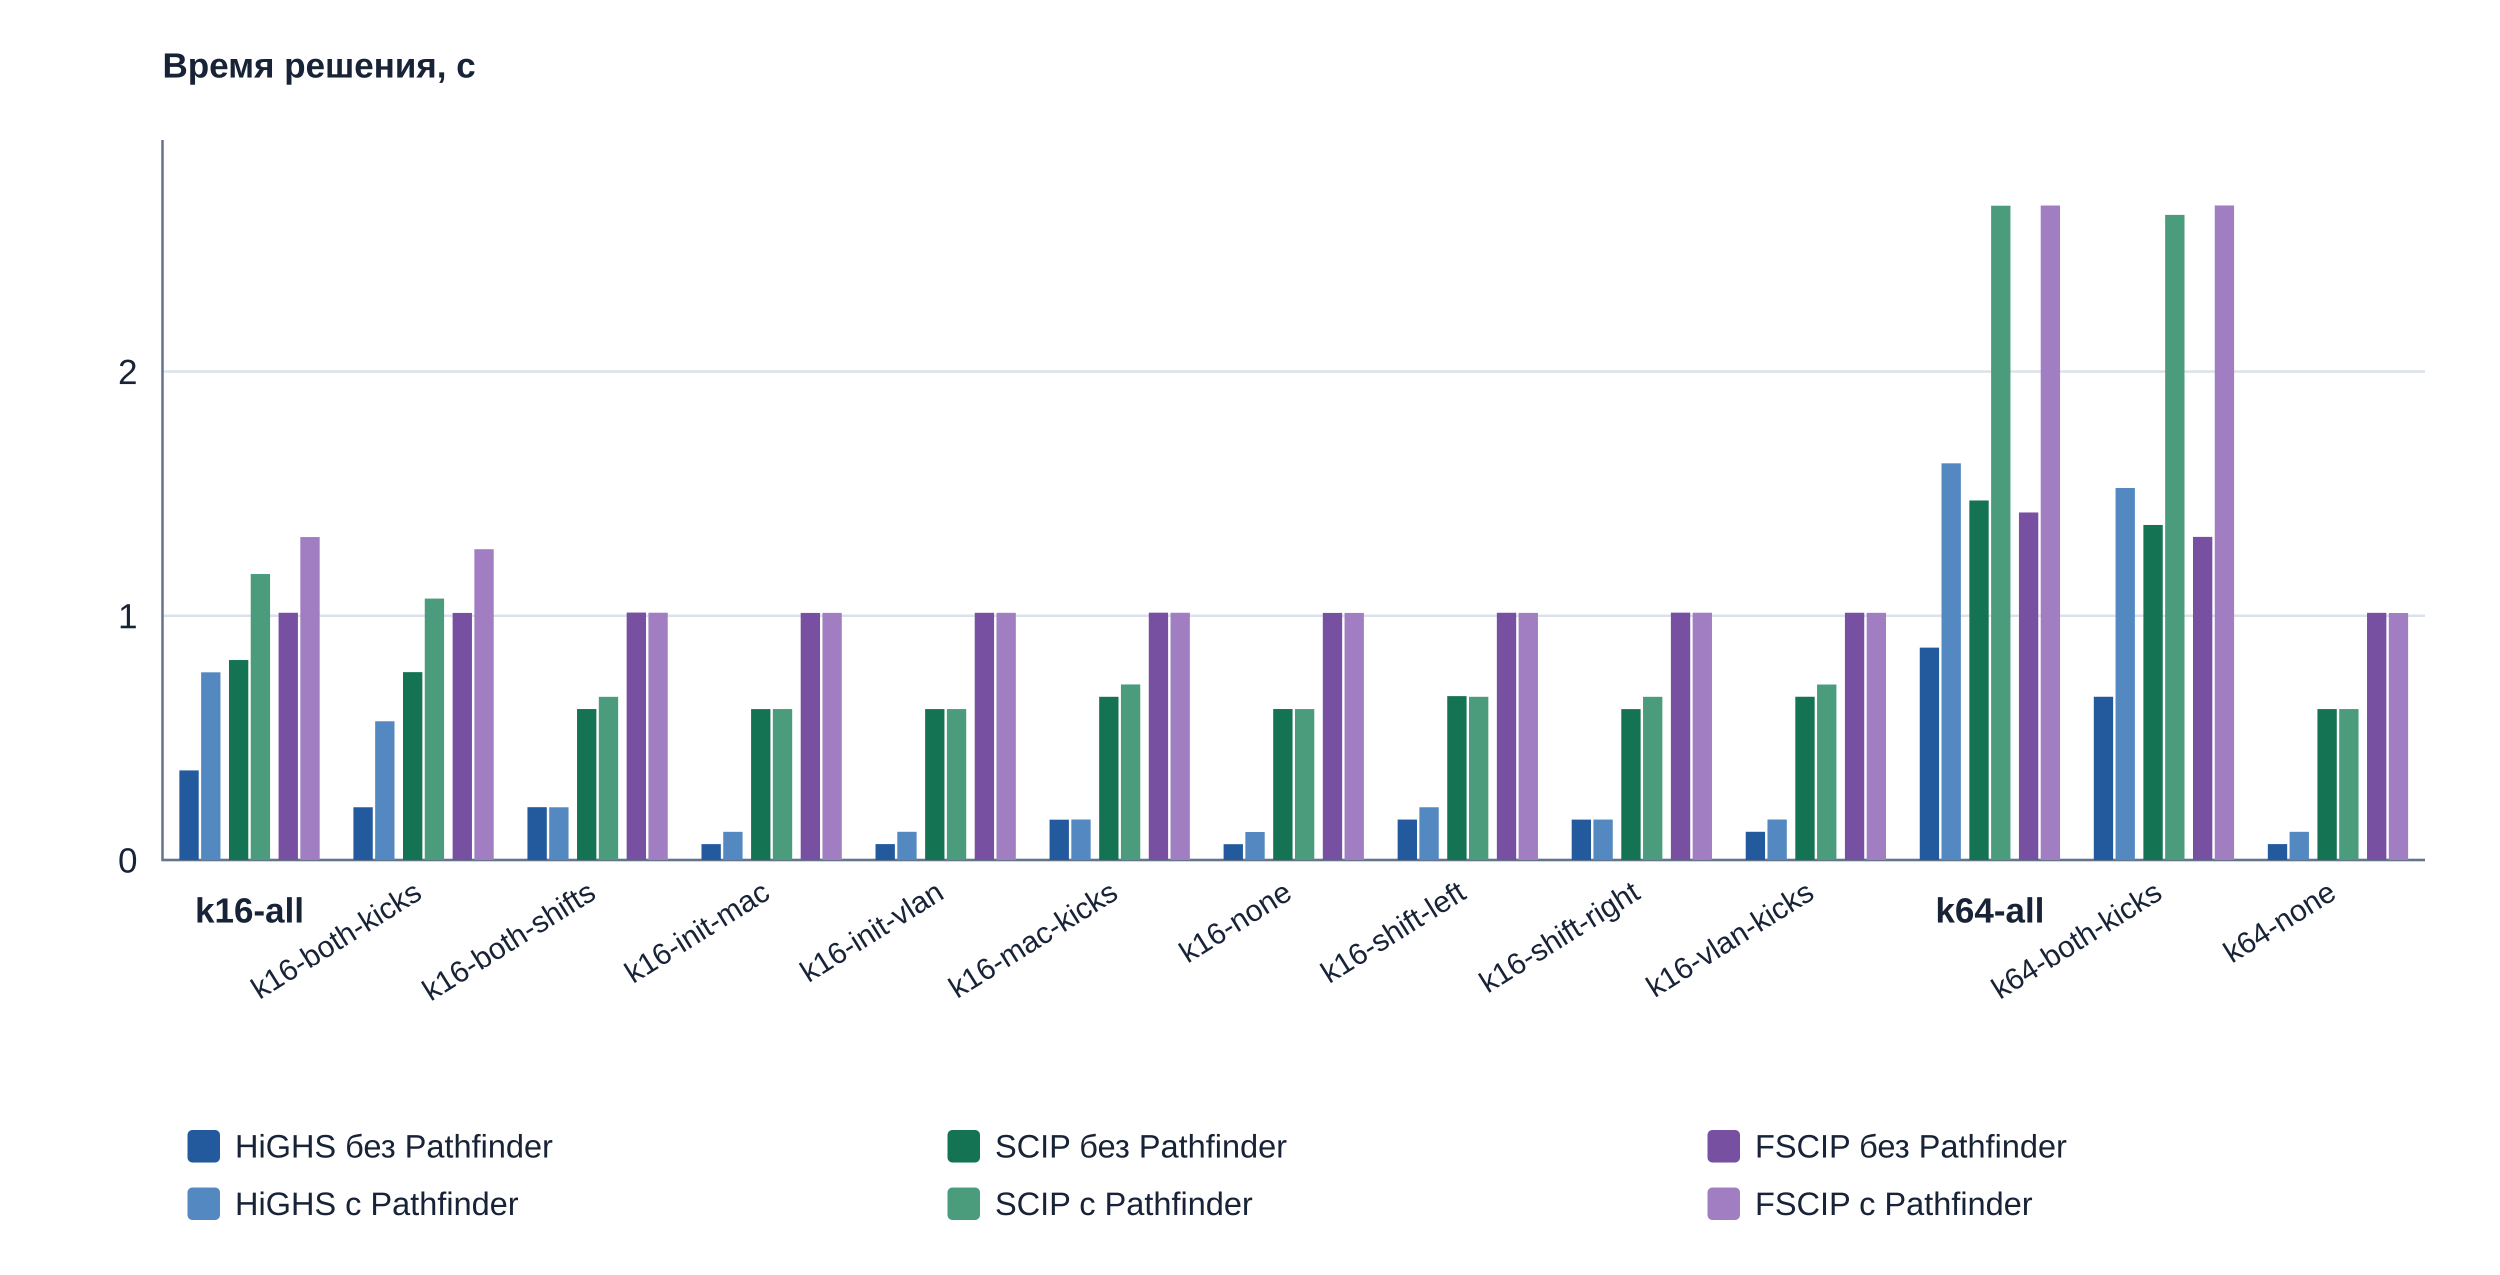
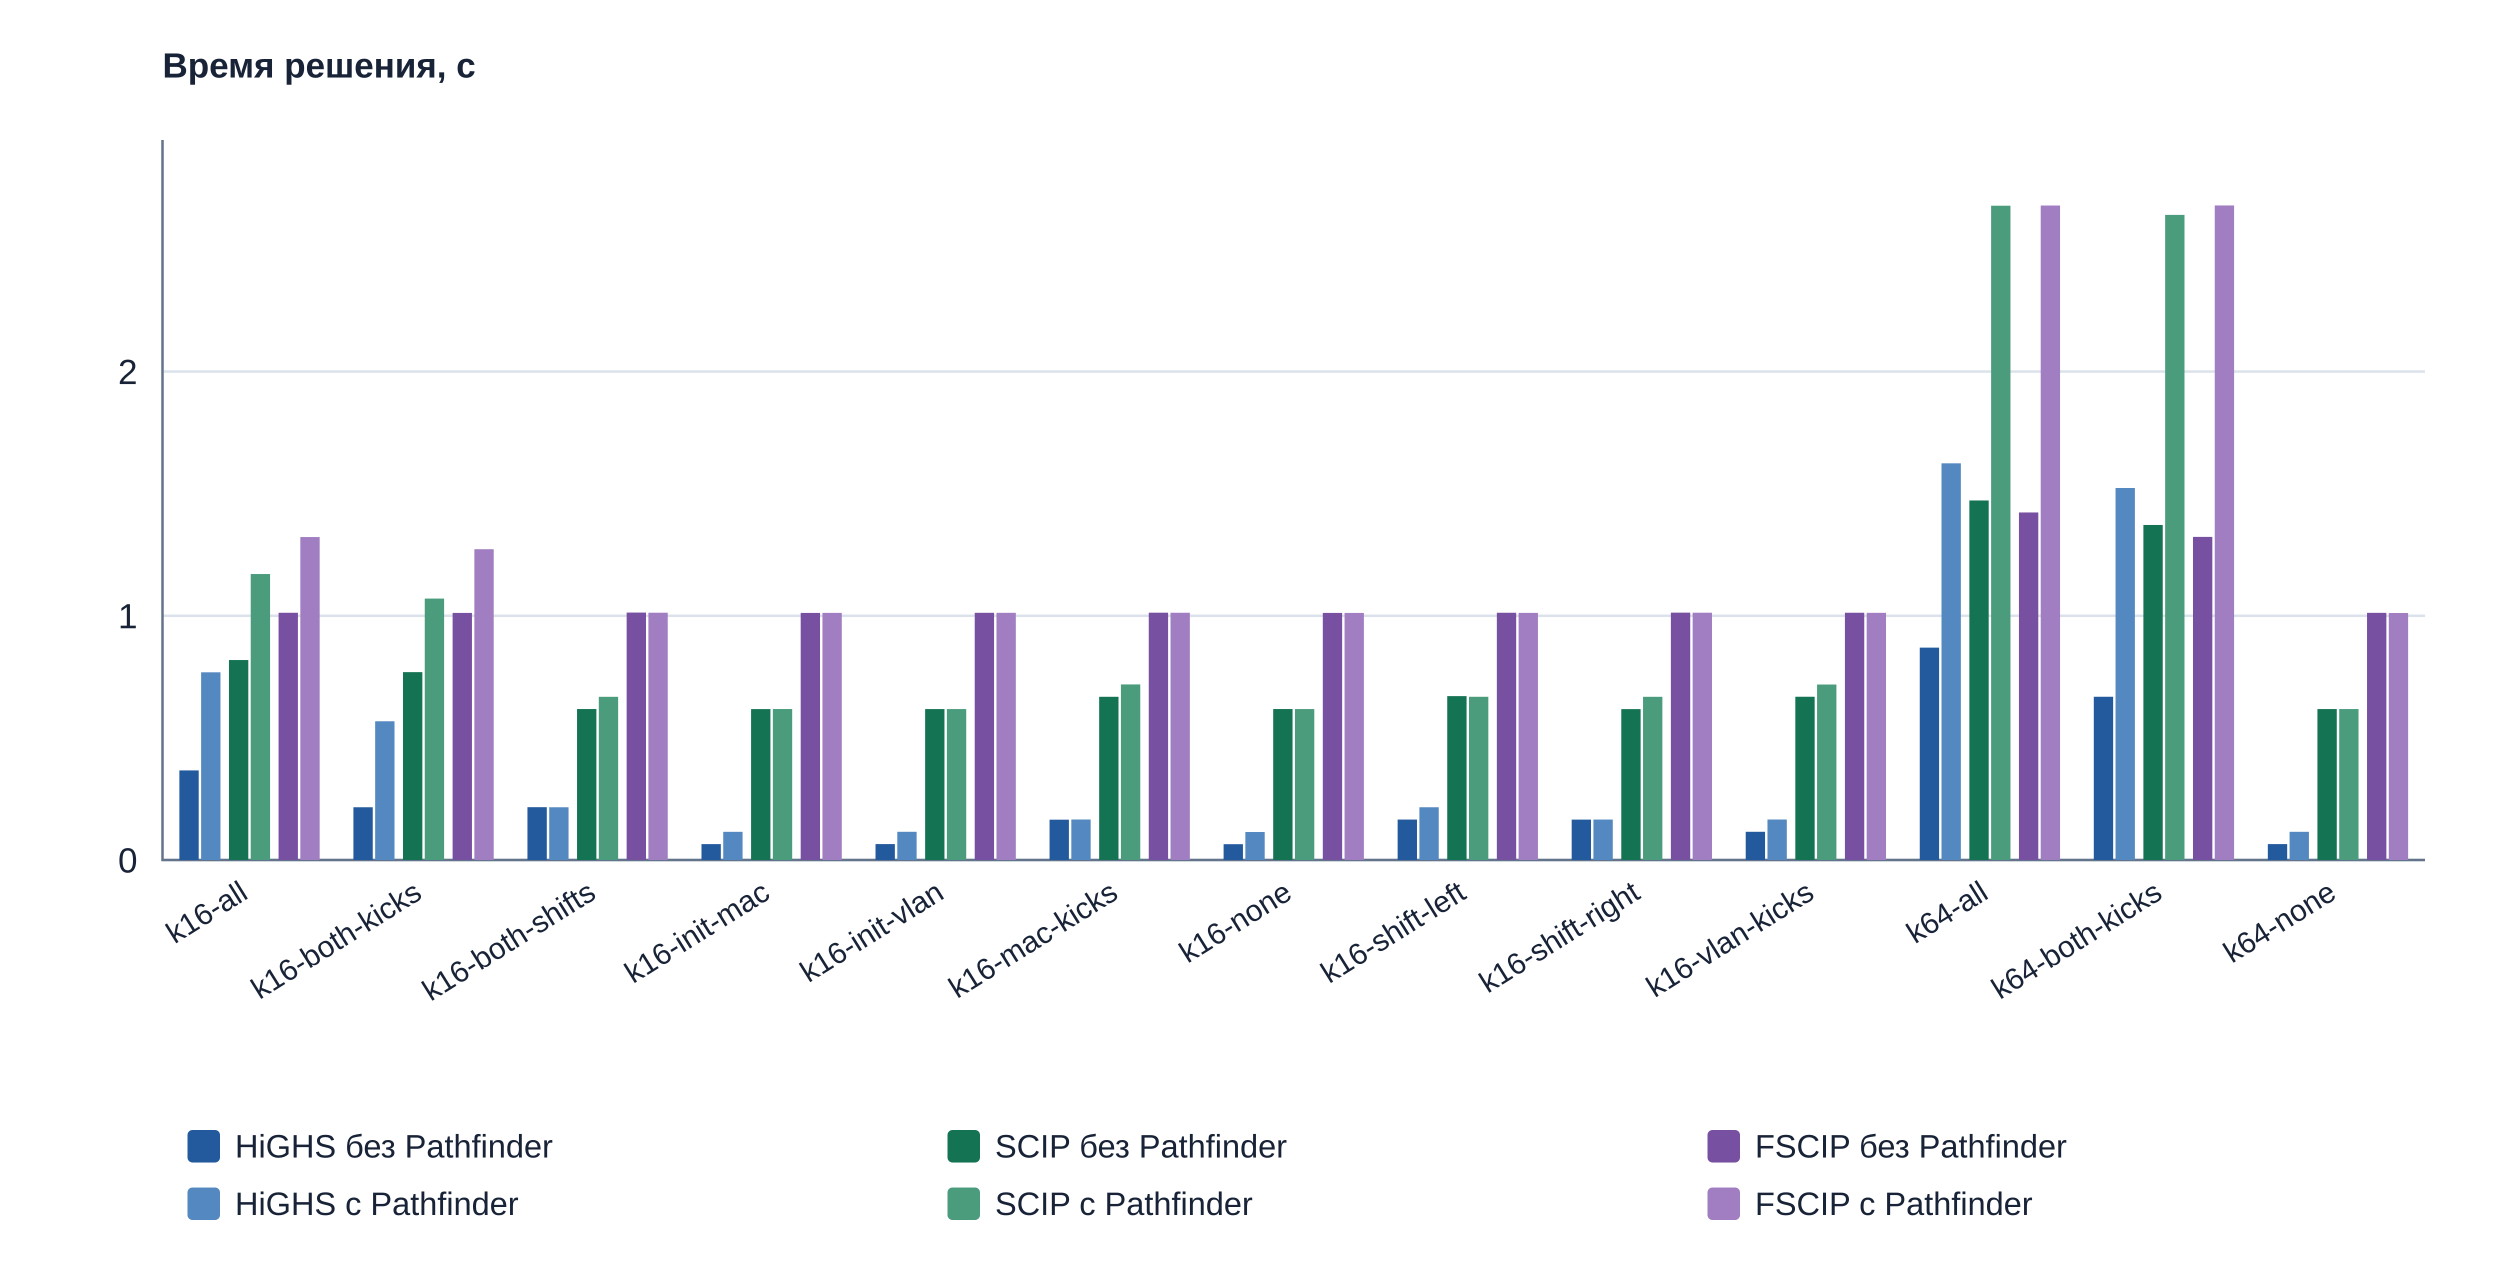
<svg xmlns="http://www.w3.org/2000/svg" viewBox="0 0 1000 510" width="1000" height="510" role="img">
  <rect width="100%" height="100%" fill="white" />
  <g font-family="Arial, sans-serif" font-size="14" fill="#182337">
    <text x="65" y="31" font-weight="bold">Время решения, с</text>
    <path d="M65 344.00H970" stroke="#dce2eb" />
    <text x="55" y="349.0" text-anchor="end">0</text>
    <path d="M65 246.31H970" stroke="#dce2eb" />
    <text x="55" y="251.31" text-anchor="end">1</text>
    <path d="M65 148.62H970" stroke="#dce2eb" />
    <text x="55" y="153.62" text-anchor="end">2</text>
    <path d="M65 56V344H970" fill="none" stroke="#64748b" />
    <rect x="71.749" y="308.162" width="7.735" height="35.838" fill="#235a9e" />
    <rect x="80.451" y="268.924" width="7.735" height="75.076" fill="#5488c0" />
    <rect x="91.589" y="264.015" width="7.735" height="79.984" fill="#147353" />
    <rect x="100.291" y="229.61" width="7.735" height="114.39" fill="#4a9c7d" />
    <rect x="111.43" y="245.106" width="7.735" height="98.894" fill="#7750a1" />
    <rect x="120.132" y="214.821" width="7.735" height="129.179" fill="#a17dc1" />
-     <text x="99.808" y="369" text-anchor="middle" font-weight="bold">k16-all</text>
+     <text x="99.808" y="359" text-anchor="end" font-size="12" transform="rotate(-32 99.80769 359)">k16-all</text>
    <rect x="141.364" y="322.902" width="7.735" height="21.098" fill="#235a9e" />
    <rect x="150.066" y="288.51" width="7.735" height="55.49" fill="#5488c0" />
    <rect x="161.205" y="268.855" width="7.735" height="75.145" fill="#147353" />
    <rect x="169.907" y="239.429" width="7.735" height="104.571" fill="#4a9c7d" />
    <rect x="181.045" y="245.168" width="7.735" height="98.832" fill="#7750a1" />
    <rect x="189.747" y="219.683" width="7.735" height="124.317" fill="#a17dc1" />
    <text x="169.423" y="359" text-anchor="end" font-size="12" transform="rotate(-32 169.4231 359)">k16-both-kicks</text>
    <rect x="210.98" y="322.874" width="7.735" height="21.126" fill="#235a9e" />
    <rect x="219.682" y="322.91" width="7.735" height="21.09" fill="#5488c0" />
    <rect x="230.82" y="283.619" width="7.735" height="60.381" fill="#147353" />
    <rect x="239.522" y="278.726" width="7.735" height="65.274" fill="#4a9c7d" />
    <rect x="250.66" y="245.03" width="7.735" height="98.97" fill="#7750a1" />
    <rect x="259.362" y="245.087" width="7.735" height="98.913" fill="#a17dc1" />
    <text x="239.038" y="359" text-anchor="end" font-size="12" transform="rotate(-32 239.0385 359)">k16-both-shifts</text>
    <rect x="280.595" y="337.645" width="7.735" height="6.355" fill="#235a9e" />
    <rect x="289.297" y="332.733" width="7.735" height="11.267" fill="#5488c0" />
    <rect x="300.435" y="283.636" width="7.735" height="60.364" fill="#147353" />
    <rect x="309.137" y="283.618" width="7.735" height="60.382" fill="#4a9c7d" />
    <rect x="320.276" y="245.168" width="7.735" height="98.832" fill="#7750a1" />
    <rect x="328.978" y="245.155" width="7.735" height="98.845" fill="#a17dc1" />
    <text x="308.654" y="359" text-anchor="end" font-size="12" transform="rotate(-32 308.6538 359)">k16-init-mac</text>
    <rect x="350.21" y="337.633" width="7.735" height="6.367" fill="#235a9e" />
    <rect x="358.912" y="332.72" width="7.735" height="11.28" fill="#5488c0" />
    <rect x="370.051" y="283.629" width="7.735" height="60.371" fill="#147353" />
    <rect x="378.753" y="283.627" width="7.735" height="60.373" fill="#4a9c7d" />
    <rect x="389.891" y="245.118" width="7.735" height="98.882" fill="#7750a1" />
    <rect x="398.593" y="245.127" width="7.735" height="98.873" fill="#a17dc1" />
    <text x="378.269" y="359" text-anchor="end" font-size="12" transform="rotate(-32 378.2692 359)">k16-init-vlan</text>
    <rect x="419.826" y="327.873" width="7.735" height="16.127" fill="#235a9e" />
    <rect x="428.528" y="327.801" width="7.735" height="16.199" fill="#5488c0" />
    <rect x="439.666" y="278.718" width="7.735" height="65.282" fill="#147353" />
    <rect x="448.368" y="273.774" width="7.735" height="70.226" fill="#4a9c7d" />
    <rect x="459.507" y="245.077" width="7.735" height="98.923" fill="#7750a1" />
    <rect x="468.208" y="245.103" width="7.735" height="98.897" fill="#a17dc1" />
    <text x="447.885" y="359" text-anchor="end" font-size="12" transform="rotate(-32 447.8846 359)">k16-mac-kicks</text>
    <rect x="489.441" y="337.676" width="7.735" height="6.324" fill="#235a9e" />
    <rect x="498.143" y="332.805" width="7.735" height="11.195" fill="#5488c0" />
    <rect x="509.282" y="283.615" width="7.735" height="60.385" fill="#147353" />
    <rect x="517.983" y="283.626" width="7.735" height="60.374" fill="#4a9c7d" />
    <rect x="529.122" y="245.165" width="7.735" height="98.835" fill="#7750a1" />
    <rect x="537.824" y="245.172" width="7.735" height="98.828" fill="#a17dc1" />
    <text x="517.5" y="359" text-anchor="end" font-size="12" transform="rotate(-32 517.5 359)">k16-none</text>
    <rect x="559.057" y="327.826" width="7.735" height="16.174" fill="#235a9e" />
    <rect x="567.758" y="322.903" width="7.735" height="21.097" fill="#5488c0" />
    <rect x="578.897" y="278.448" width="7.735" height="65.552" fill="#147353" />
    <rect x="587.599" y="278.716" width="7.735" height="65.284" fill="#4a9c7d" />
    <rect x="598.737" y="245.104" width="7.735" height="98.896" fill="#7750a1" />
    <rect x="607.439" y="245.155" width="7.735" height="98.845" fill="#a17dc1" />
    <text x="587.115" y="359" text-anchor="end" font-size="12" transform="rotate(-32 587.1154 359)">k16-shift-left</text>
    <rect x="628.672" y="327.843" width="7.735" height="16.157" fill="#235a9e" />
    <rect x="637.374" y="327.819" width="7.735" height="16.181" fill="#5488c0" />
    <rect x="648.512" y="283.645" width="7.735" height="60.355" fill="#147353" />
    <rect x="657.214" y="278.723" width="7.735" height="65.277" fill="#4a9c7d" />
    <rect x="668.353" y="245.058" width="7.735" height="98.942" fill="#7750a1" />
    <rect x="677.055" y="245.088" width="7.735" height="98.912" fill="#a17dc1" />
    <text x="656.731" y="359" text-anchor="end" font-size="12" transform="rotate(-32 656.7308 359)">k16-shift-right</text>
    <rect x="698.287" y="332.717" width="7.735" height="11.283" fill="#235a9e" />
    <rect x="706.989" y="327.807" width="7.735" height="16.193" fill="#5488c0" />
    <rect x="718.128" y="278.702" width="7.735" height="65.298" fill="#147353" />
    <rect x="726.83" y="273.806" width="7.735" height="70.194" fill="#4a9c7d" />
    <rect x="737.968" y="245.1" width="7.735" height="98.9" fill="#7750a1" />
    <rect x="746.67" y="245.133" width="7.735" height="98.867" fill="#a17dc1" />
    <text x="726.346" y="359" text-anchor="end" font-size="12" transform="rotate(-32 726.3462 359)">k16-vlan-kicks</text>
    <rect x="767.903" y="259.05" width="7.735" height="84.95" fill="#235a9e" />
    <rect x="776.605" y="185.328" width="7.735" height="158.672" fill="#5488c0" />
    <rect x="787.743" y="200.189" width="7.735" height="143.811" fill="#147353" />
    <rect x="796.445" y="82.285" width="7.735" height="261.715" fill="#4a9c7d" />
    <rect x="807.583" y="204.987" width="7.735" height="139.013" fill="#7750a1" />
    <rect x="816.285" y="82.207" width="7.735" height="261.793" fill="#a17dc1" />
-     <text x="795.962" y="369" text-anchor="middle" font-weight="bold">k64-all</text>
+     <text x="795.962" y="359" text-anchor="end" font-size="12" transform="rotate(-32 795.9615 359)">k64-all</text>
    <rect x="837.518" y="278.704" width="7.735" height="65.296" fill="#235a9e" />
    <rect x="846.22" y="195.198" width="7.735" height="148.802" fill="#5488c0" />
    <rect x="857.358" y="209.987" width="7.735" height="134.013" fill="#147353" />
    <rect x="866.06" y="85.953" width="7.735" height="258.048" fill="#4a9c7d" />
    <rect x="877.199" y="214.758" width="7.735" height="129.242" fill="#7750a1" />
    <rect x="885.901" y="82.182" width="7.735" height="261.818" fill="#a17dc1" />
    <text x="865.577" y="359" text-anchor="end" font-size="12" transform="rotate(-32 865.5769 359)">k64-both-kicks</text>
    <rect x="907.133" y="337.637" width="7.735" height="6.363" fill="#235a9e" />
    <rect x="915.835" y="332.725" width="7.735" height="11.275" fill="#5488c0" />
    <rect x="926.974" y="283.628" width="7.735" height="60.372" fill="#147353" />
    <rect x="935.676" y="283.622" width="7.735" height="60.378" fill="#4a9c7d" />
    <rect x="946.814" y="245.137" width="7.735" height="98.863" fill="#7750a1" />
    <rect x="955.516" y="245.205" width="7.735" height="98.795" fill="#a17dc1" />
    <text x="935.192" y="359" text-anchor="end" font-size="12" transform="rotate(-32 935.1923 359)">k64-none</text>
    <rect x="75" y="452" width="13" height="13" rx="2" fill="#235a9e" />
    <text x="94" y="463" font-size="13">HiGHS без Pathfinder</text>
    <rect x="75" y="475" width="13" height="13" rx="2" fill="#5488c0" />
    <text x="94" y="486" font-size="13">HiGHS с Pathfinder</text>
    <rect x="379" y="452" width="13" height="13" rx="2" fill="#147353" />
    <text x="398" y="463" font-size="13">SCIP без Pathfinder</text>
    <rect x="379" y="475" width="13" height="13" rx="2" fill="#4a9c7d" />
    <text x="398" y="486" font-size="13">SCIP с Pathfinder</text>
    <rect x="683" y="452" width="13" height="13" rx="2" fill="#7750a1" />
    <text x="702" y="463" font-size="13">FSCIP без Pathfinder</text>
    <rect x="683" y="475" width="13" height="13" rx="2" fill="#a17dc1" />
    <text x="702" y="486" font-size="13">FSCIP с Pathfinder</text>
  </g>
</svg>
